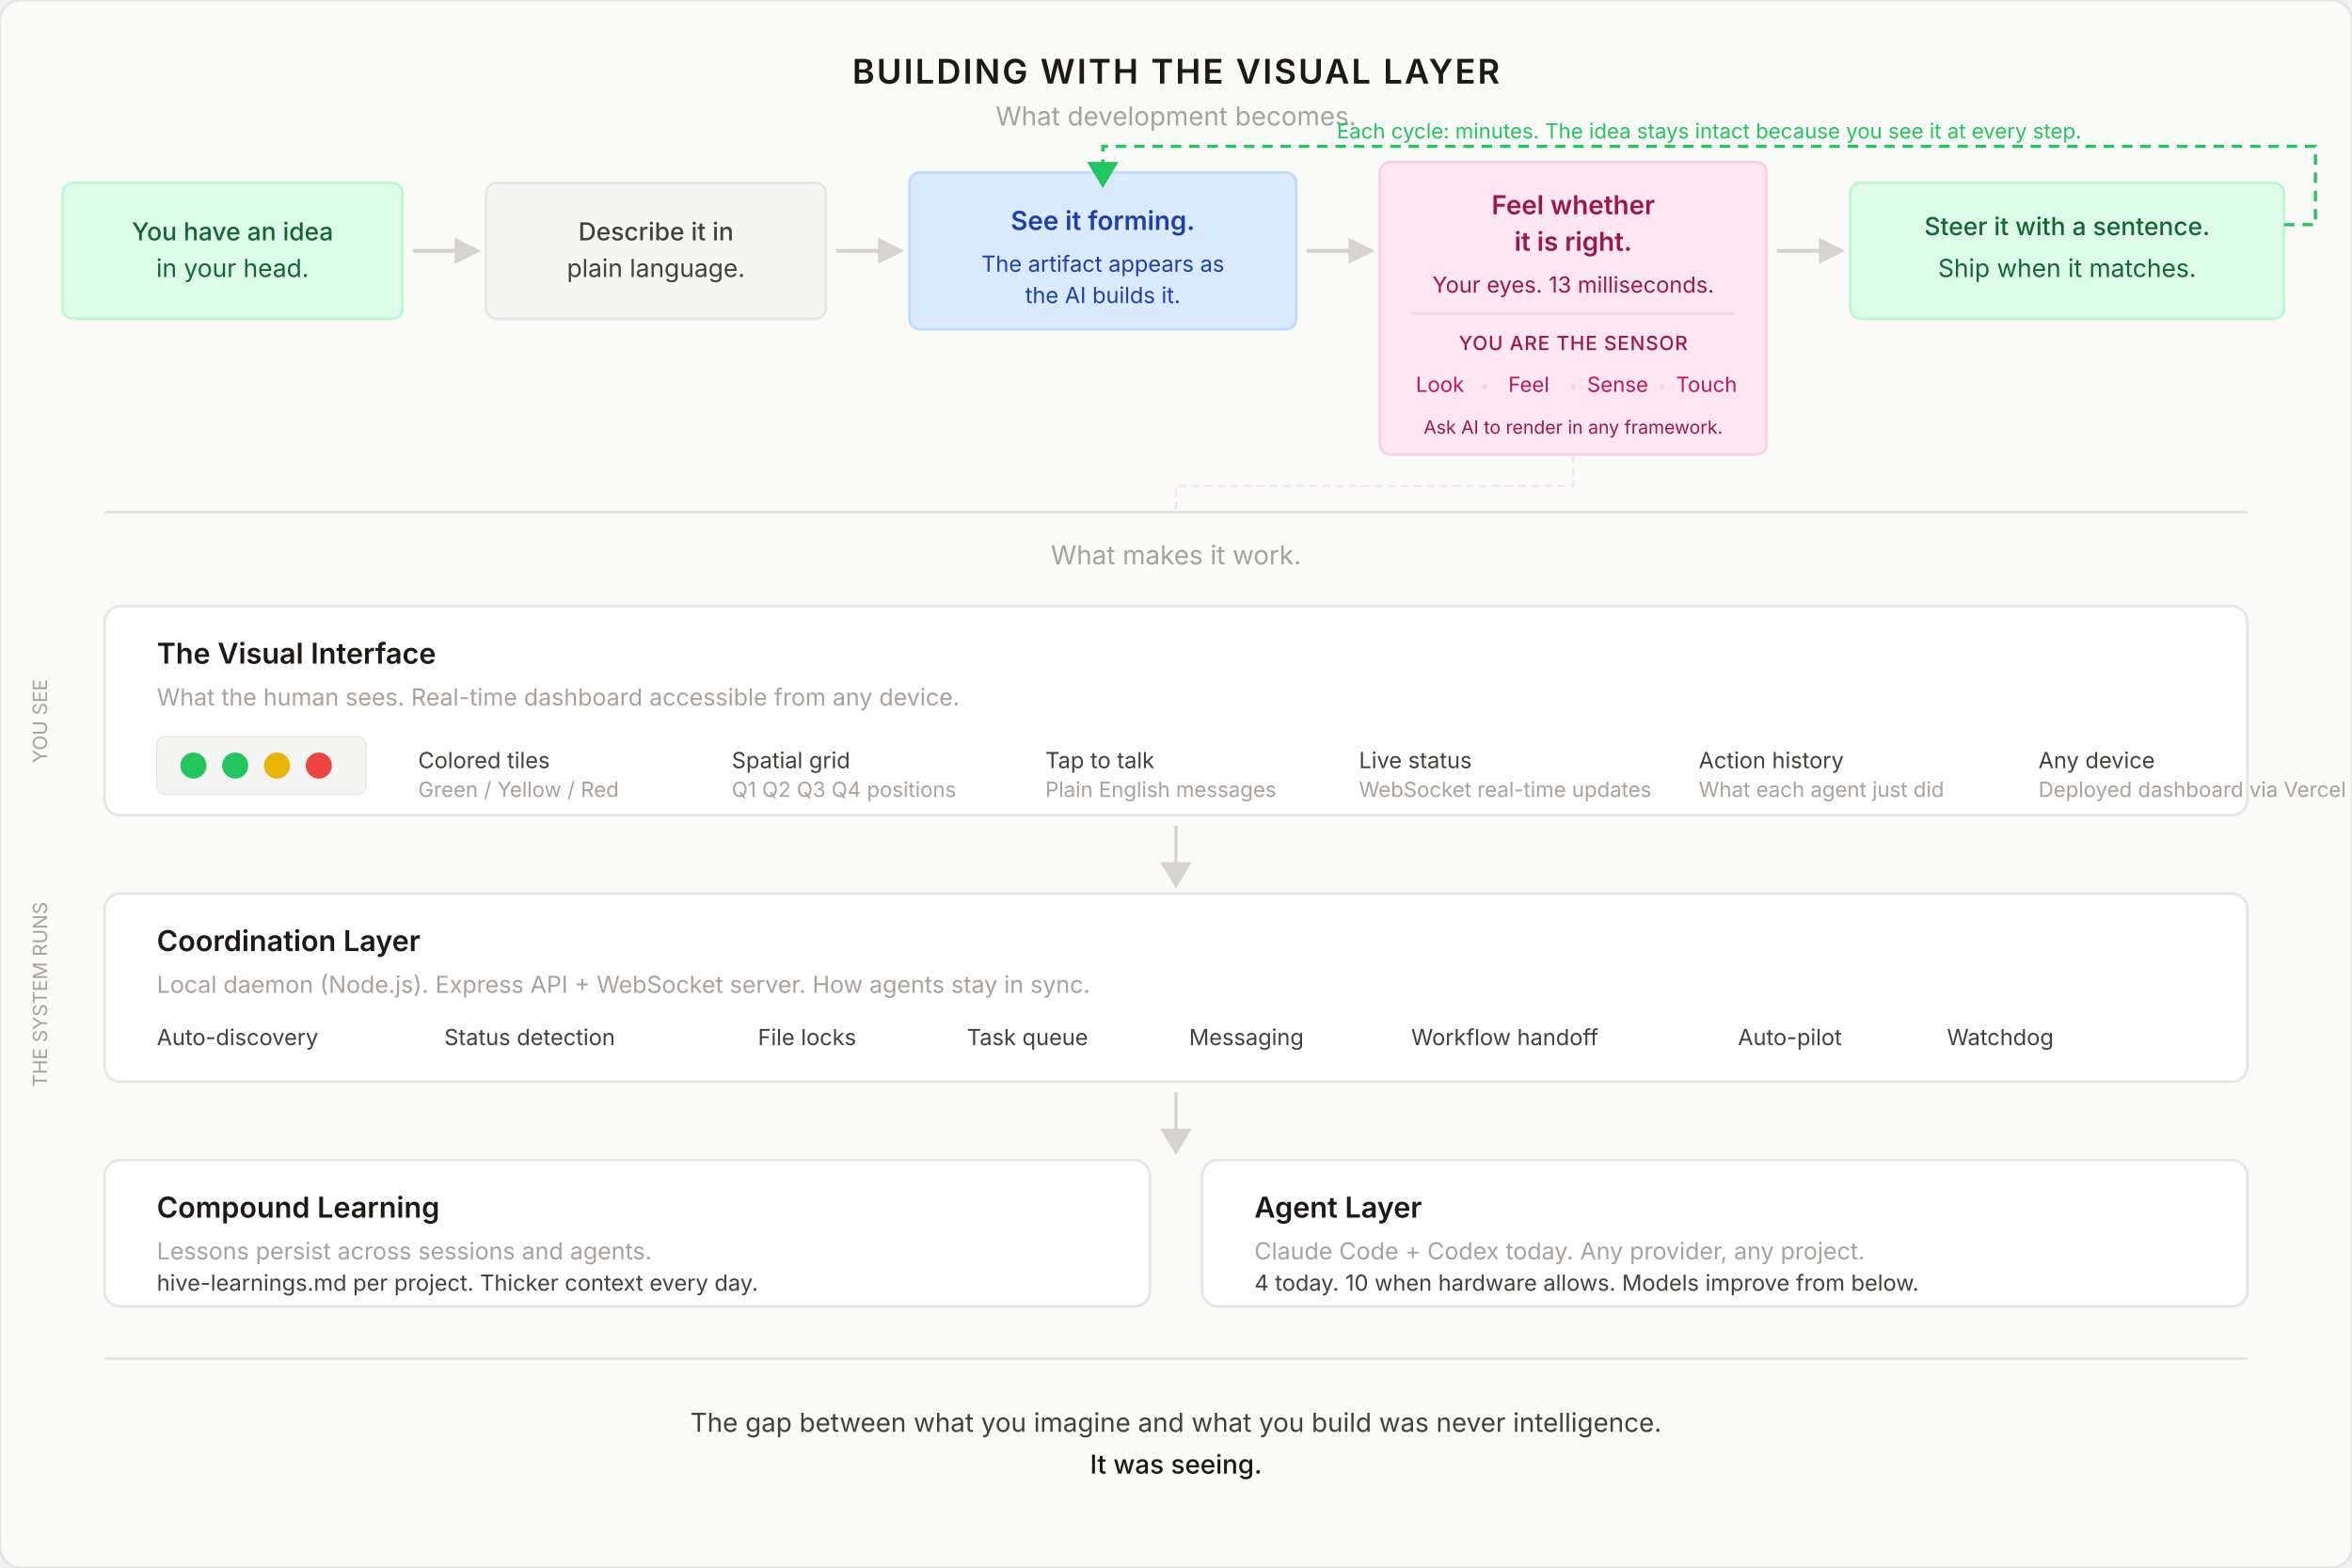
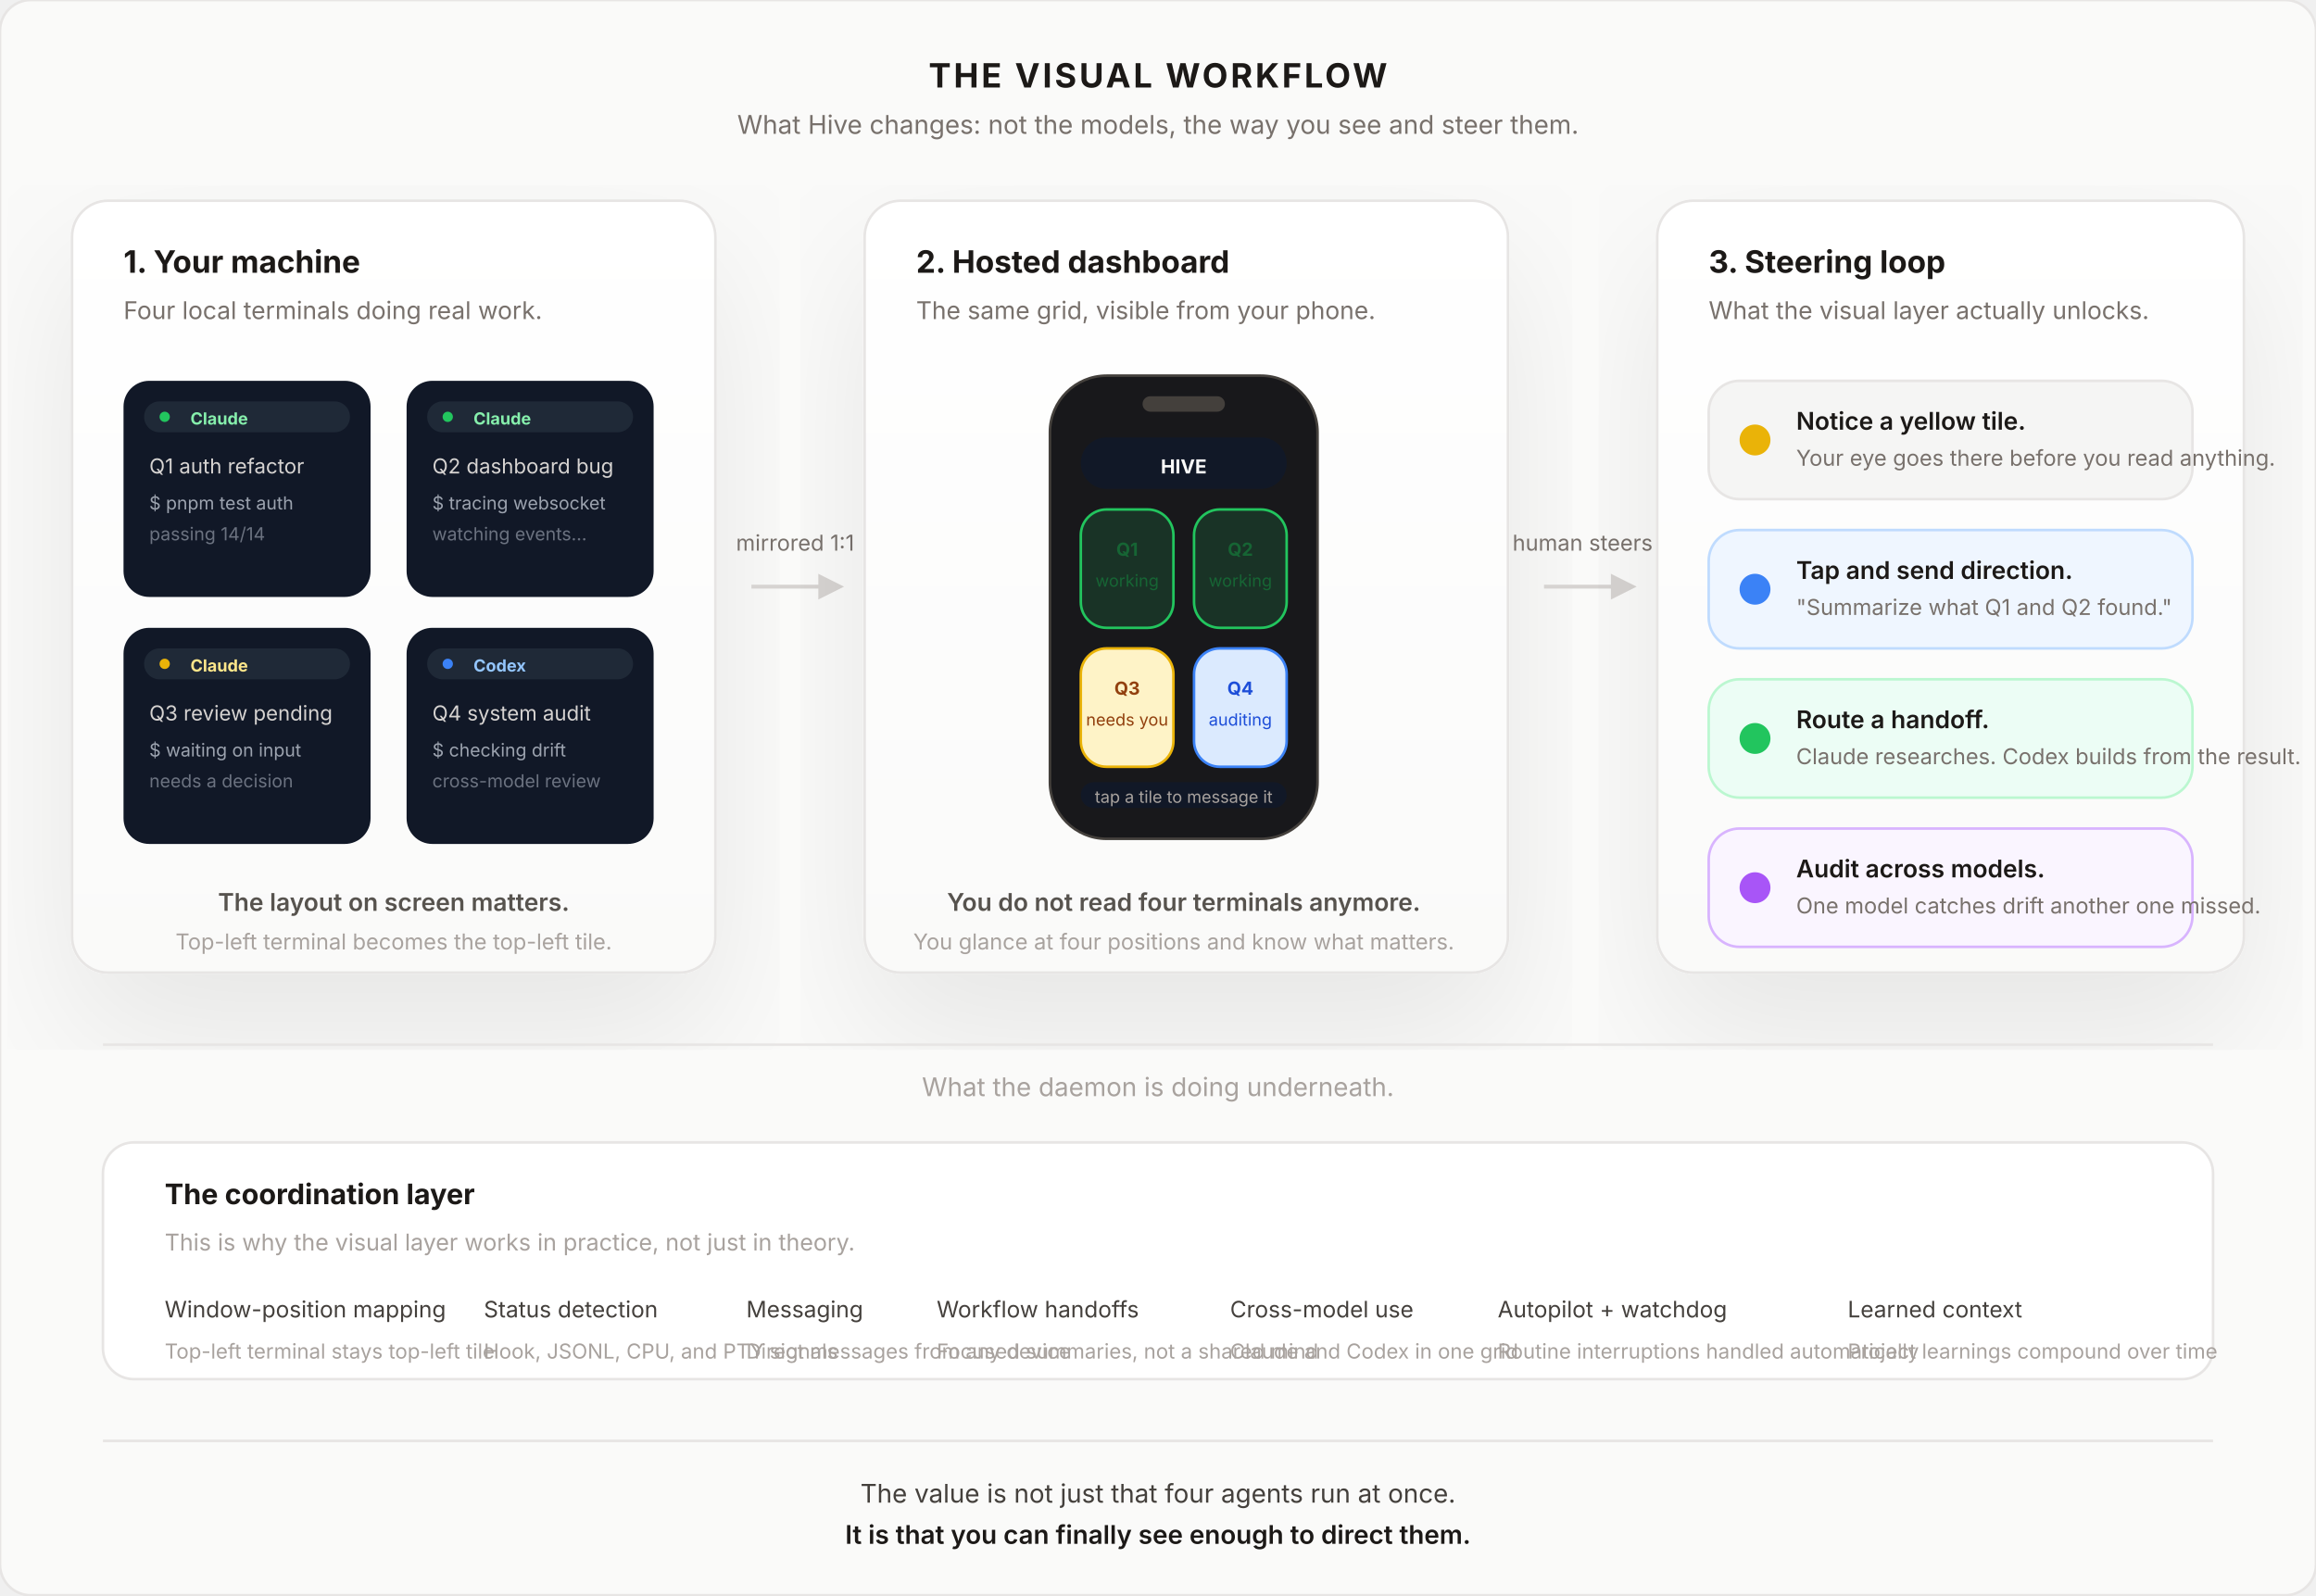
- <svg xmlns="http://www.w3.org/2000/svg" viewBox="0 0 900 600" fill="none">
+ <svg xmlns="http://www.w3.org/2000/svg" viewBox="0 0 900 620" fill="none">
+   <defs>
+     <filter id="shadow">
+       <feDropShadow dx="0" dy="10" stdDeviation="18" flood-color="#000" flood-opacity="0.12" />
+       <feDropShadow dx="0" dy="24" stdDeviation="28" flood-color="#000" flood-opacity="0.08" />
+     </filter>
+     <linearGradient id="panelFill" x1="0" y1="0" x2="0" y2="1">
+       <stop offset="0%" stop-color="#ffffff" />
+       <stop offset="100%" stop-color="#fafaf9" />
+     </linearGradient>
+   </defs>
  <style>
    text { font-family: -apple-system, BlinkMacSystemFont, 'Segoe UI', sans-serif; }
  </style>
-   <rect width="900" height="600" rx="8" fill="#fafaf9" stroke="#e7e5e4" stroke-width="1" />
-   <text x="450" y="32" text-anchor="middle" font-size="13" font-weight="600" fill="#1c1917" letter-spacing="0.06em">BUILDING WITH THE VISUAL LAYER</text>
-   <text x="450" y="48" text-anchor="middle" font-size="10" fill="#a8a29e">What development becomes.</text>
-   <rect x="24" y="70" width="130" height="52" rx="4" fill="#dcfce7" stroke="#bbf7d0" stroke-width="1" />
-   <text x="89" y="92" text-anchor="middle" font-size="9.5" font-weight="500" fill="#166534">You have an idea</text>
-   <text x="89" y="106" text-anchor="middle" font-size="9.5" fill="#166534">in your head.</text>
-   <line x1="158" y1="96" x2="176" y2="96" stroke="#d6d3d1" stroke-width="1.5" />
-   <polygon points="174,91 184,96 174,101" fill="#d6d3d1" />
-   <rect x="186" y="70" width="130" height="52" rx="4" fill="#f5f5f4" stroke="#e7e5e4" stroke-width="1" />
-   <text x="251" y="92" text-anchor="middle" font-size="9.5" font-weight="500" fill="#44403c">Describe it in</text>
-   <text x="251" y="106" text-anchor="middle" font-size="9.5" fill="#44403c">plain language.</text>
-   <line x1="320" y1="96" x2="338" y2="96" stroke="#d6d3d1" stroke-width="1.5" />
-   <polygon points="336,91 346,96 336,101" fill="#d6d3d1" />
-   <rect x="348" y="66" width="148" height="60" rx="4" fill="#dbeafe" stroke="#bfdbfe" stroke-width="1" />
-   <text x="422" y="88" text-anchor="middle" font-size="10" font-weight="600" fill="#1e40af">See it forming.</text>
-   <text x="422" y="104" text-anchor="middle" font-size="8.5" fill="#1e40af">The artifact appears as</text>
-   <text x="422" y="116" text-anchor="middle" font-size="8.5" fill="#1e40af">the AI builds it.</text>
-   <line x1="500" y1="96" x2="518" y2="96" stroke="#d6d3d1" stroke-width="1.5" />
-   <polygon points="516,91 526,96 516,101" fill="#d6d3d1" />
-   <rect x="528" y="62" width="148" height="112" rx="4" fill="#fce7f3" stroke="#fbcfe8" stroke-width="1" />
-   <text x="602" y="82" text-anchor="middle" font-size="10" font-weight="600" fill="#9d174d">Feel whether</text>
-   <text x="602" y="96" text-anchor="middle" font-size="10" font-weight="600" fill="#9d174d">it is right.</text>
-   <text x="602" y="112" text-anchor="middle" font-size="8.5" fill="#9d174d">Your eyes. 13 milliseconds.</text>
-   <line x1="540" y1="120" x2="664" y2="120" stroke="#fbcfe8" stroke-width="0.8" />
-   <text x="602" y="134" text-anchor="middle" font-size="7.5" font-weight="500" fill="#9d174d" letter-spacing="0.04em">YOU ARE THE SENSOR</text>
-   <text x="551" y="150" text-anchor="middle" font-size="8" fill="#be185d">Look</text>
-   <text x="585" y="150" text-anchor="middle" font-size="8" fill="#be185d">Feel</text>
-   <text x="619" y="150" text-anchor="middle" font-size="8" fill="#be185d">Sense</text>
-   <text x="653" y="150" text-anchor="middle" font-size="8" fill="#be185d">Touch</text>
-   <circle cx="568" cy="148" r="1" fill="#fbcfe8" />
-   <circle cx="602" cy="148" r="1" fill="#fbcfe8" />
-   <circle cx="636" cy="148" r="1" fill="#fbcfe8" />
-   <text x="602" y="166" text-anchor="middle" font-size="7" fill="#9d174d">Ask AI to render in any framework.</text>
-   <line x1="680" y1="96" x2="698" y2="96" stroke="#d6d3d1" stroke-width="1.5" />
-   <polygon points="696,91 706,96 696,101" fill="#d6d3d1" />
-   <rect x="708" y="70" width="166" height="52" rx="4" fill="#dcfce7" stroke="#bbf7d0" stroke-width="1" />
-   <text x="791" y="90" text-anchor="middle" font-size="9.5" font-weight="500" fill="#166534">Steer it with a sentence.</text>
-   <text x="791" y="106" text-anchor="middle" font-size="9.5" fill="#166534">Ship when it matches.</text>
-   <path d="M 874 86 L 886 86 L 886 56 L 422 56 L 422 64" stroke="#22c55e" stroke-width="1.2" fill="none" stroke-dasharray="4,3" />
-   <polygon points="416,62 422,72 428,62" fill="#22c55e" />
-   <text x="654" y="53" text-anchor="middle" font-size="8" fill="#22c55e">Each cycle: minutes. The idea stays intact because you see it at every step.</text>
-   <line x1="40" y1="196" x2="860" y2="196" stroke="#e7e5e4" stroke-width="1" />
-   <text x="450" y="216" text-anchor="middle" font-size="10" fill="#a8a29e">What makes it work.</text>
-   <rect x="40" y="232" width="820" height="80" rx="6" fill="white" stroke="#e7e5e4" stroke-width="1" />
-   <text x="60" y="254" font-size="11" font-weight="600" fill="#1c1917">The Visual Interface</text>
-   <text x="60" y="270" font-size="9" fill="#a8a29e">What the human sees. Real-time dashboard accessible from any device.</text>
-   <rect x="60" y="282" width="80" height="22" rx="3" fill="#f5f5f4" stroke="#e7e5e4" stroke-width="0.5" />
-   <circle cx="74" cy="293" r="5" fill="#22c55e" />
-   <circle cx="90" cy="293" r="5" fill="#22c55e" />
-   <circle cx="106" cy="293" r="5" fill="#eab308" />
-   <circle cx="122" cy="293" r="5" fill="#ef4444" />
-   <text x="160" y="294" font-size="8.5" fill="#44403c">Colored tiles</text>
-   <text x="160" y="305" font-size="8" fill="#a8a29e">Green / Yellow / Red</text>
-   <text x="280" y="294" font-size="8.5" fill="#44403c">Spatial grid</text>
-   <text x="280" y="305" font-size="8" fill="#a8a29e">Q1 Q2 Q3 Q4 positions</text>
-   <text x="400" y="294" font-size="8.5" fill="#44403c">Tap to talk</text>
-   <text x="400" y="305" font-size="8" fill="#a8a29e">Plain English messages</text>
-   <text x="520" y="294" font-size="8.5" fill="#44403c">Live status</text>
-   <text x="520" y="305" font-size="8" fill="#a8a29e">WebSocket real-time updates</text>
-   <text x="650" y="294" font-size="8.5" fill="#44403c">Action history</text>
-   <text x="650" y="305" font-size="8" fill="#a8a29e">What each agent just did</text>
-   <text x="780" y="294" font-size="8.5" fill="#44403c">Any device</text>
-   <text x="780" y="305" font-size="8" fill="#a8a29e">Deployed dashboard via Vercel</text>
-   <line x1="450" y1="316" x2="450" y2="334" stroke="#d6d3d1" stroke-width="1.2" />
-   <polygon points="444,330 450,340 456,330" fill="#d6d3d1" />
-   <rect x="40" y="342" width="820" height="72" rx="6" fill="white" stroke="#e7e5e4" stroke-width="1" />
-   <text x="60" y="364" font-size="11" font-weight="600" fill="#1c1917">Coordination Layer</text>
-   <text x="60" y="380" font-size="9" fill="#a8a29e">Local daemon (Node.js). Express API + WebSocket server. How agents stay in sync.</text>
-   <text x="60" y="400" font-size="8.5" fill="#44403c">Auto-discovery</text>
-   <text x="170" y="400" font-size="8.5" fill="#44403c">Status detection</text>
-   <text x="290" y="400" font-size="8.5" fill="#44403c">File locks</text>
-   <text x="370" y="400" font-size="8.5" fill="#44403c">Task queue</text>
-   <text x="455" y="400" font-size="8.5" fill="#44403c">Messaging</text>
-   <text x="540" y="400" font-size="8.5" fill="#44403c">Workflow handoff</text>
-   <text x="665" y="400" font-size="8.5" fill="#44403c">Auto-pilot</text>
-   <text x="745" y="400" font-size="8.5" fill="#44403c">Watchdog</text>
-   <line x1="450" y1="418" x2="450" y2="436" stroke="#d6d3d1" stroke-width="1.2" />
-   <polygon points="444,432 450,442 456,432" fill="#d6d3d1" />
-   <rect x="40" y="444" width="400" height="56" rx="6" fill="white" stroke="#e7e5e4" stroke-width="1" />
-   <text x="60" y="466" font-size="11" font-weight="600" fill="#1c1917">Compound Learning</text>
-   <text x="60" y="482" font-size="9" fill="#a8a29e">Lessons persist across sessions and agents.</text>
-   <text x="60" y="494" font-size="8.5" fill="#44403c">hive-learnings.md per project. Thicker context every day.</text>
-   <rect x="460" y="444" width="400" height="56" rx="6" fill="white" stroke="#e7e5e4" stroke-width="1" />
-   <text x="480" y="466" font-size="11" font-weight="600" fill="#1c1917">Agent Layer</text>
-   <text x="480" y="482" font-size="9" fill="#a8a29e">Claude Code + Codex today. Any provider, any project.</text>
-   <text x="480" y="494" font-size="8.5" fill="#44403c">4 today. 10 when hardware allows. Models improve from below.</text>
-   <text x="18" y="292" font-size="7.5" fill="#a8a29e" transform="rotate(-90, 18, 292)">YOU SEE</text>
-   <text x="18" y="416" font-size="7.5" fill="#a8a29e" transform="rotate(-90, 18, 416)">THE SYSTEM RUNS</text>
-   <line x1="40" y1="520" x2="860" y2="520" stroke="#e7e5e4" stroke-width="1" />
-   <text x="450" y="548" text-anchor="middle" font-size="10" fill="#44403c">The gap between what you imagine and what you build was never intelligence.</text>
-   <text x="450" y="564" text-anchor="middle" font-size="10" font-weight="500" fill="#1c1917">It was seeing.</text>
-   <path d="M 602 174 L 602 186 L 450 186 L 450 196" stroke="#fbcfe8" stroke-width="0.8" fill="none" stroke-dasharray="3,2" opacity="0.6" />
+   <rect width="900" height="620" rx="12" fill="#fafaf9" stroke="#e7e5e4" stroke-width="1" />
+   <text x="450" y="34" text-anchor="middle" font-size="13" font-weight="700" fill="#1c1917" letter-spacing="0.08em">THE VISUAL WORKFLOW</text>
+   <text x="450" y="52" text-anchor="middle" font-size="10" fill="#78716c">What Hive changes: not the models, the way you see and steer them.</text>
+   <rect x="28" y="78" width="250" height="300" rx="14" fill="url(#panelFill)" stroke="#e7e5e4" stroke-width="1" filter="url(#shadow)" />
+   <text x="48" y="106" font-size="12" font-weight="700" fill="#1c1917">1. Your machine</text>
+   <text x="48" y="124" font-size="9.5" fill="#78716c">Four local terminals doing real work.</text>
+   <rect x="48" y="148" width="96" height="84" rx="10" fill="#111827" />
+   <rect x="56" y="156" width="80" height="12" rx="6" fill="#1f2937" />
+   <circle cx="64" cy="162" r="2" fill="#22c55e" />
+   <text x="74" y="165" font-size="6.5" font-weight="700" fill="#86efac">Claude</text>
+   <text x="58" y="184" font-size="8" fill="#d6d3d1">Q1  auth refactor</text>
+   <text x="58" y="198" font-size="7" fill="#9ca3af">$ pnpm test auth</text>
+   <text x="58" y="210" font-size="7" fill="#6b7280">passing 14/14</text>
+   <rect x="158" y="148" width="96" height="84" rx="10" fill="#111827" />
+   <rect x="166" y="156" width="80" height="12" rx="6" fill="#1f2937" />
+   <circle cx="174" cy="162" r="2" fill="#22c55e" />
+   <text x="184" y="165" font-size="6.5" font-weight="700" fill="#86efac">Claude</text>
+   <text x="168" y="184" font-size="8" fill="#d6d3d1">Q2  dashboard bug</text>
+   <text x="168" y="198" font-size="7" fill="#9ca3af">$ tracing websocket</text>
+   <text x="168" y="210" font-size="7" fill="#6b7280">watching events...</text>
+   <rect x="48" y="244" width="96" height="84" rx="10" fill="#111827" />
+   <rect x="56" y="252" width="80" height="12" rx="6" fill="#1f2937" />
+   <circle cx="64" cy="258" r="2" fill="#eab308" />
+   <text x="74" y="261" font-size="6.5" font-weight="700" fill="#fde68a">Claude</text>
+   <text x="58" y="280" font-size="8" fill="#d6d3d1">Q3  review pending</text>
+   <text x="58" y="294" font-size="7" fill="#9ca3af">$ waiting on input</text>
+   <text x="58" y="306" font-size="7" fill="#6b7280">needs a decision</text>
+   <rect x="158" y="244" width="96" height="84" rx="10" fill="#111827" />
+   <rect x="166" y="252" width="80" height="12" rx="6" fill="#1f2937" />
+   <circle cx="174" cy="258" r="2" fill="#3b82f6" />
+   <text x="184" y="261" font-size="6.5" font-weight="700" fill="#93c5fd">Codex</text>
+   <text x="168" y="280" font-size="8" fill="#d6d3d1">Q4  system audit</text>
+   <text x="168" y="294" font-size="7" fill="#9ca3af">$ checking drift</text>
+   <text x="168" y="306" font-size="7" fill="#6b7280">cross-model review</text>
+   <text x="153" y="354" text-anchor="middle" font-size="9.5" font-weight="600" fill="#57534e">The layout on screen matters.</text>
+   <text x="153" y="369" text-anchor="middle" font-size="8.5" fill="#a8a29e">Top-left terminal becomes the top-left tile.</text>
+   <line x1="292" y1="228" x2="322" y2="228" stroke="#d6d3d1" stroke-width="1.5" />
+   <polygon points="318,223 328,228 318,233" fill="#d6d3d1" />
+   <text x="309" y="214" text-anchor="middle" font-size="8.5" fill="#78716c">mirrored 1:1</text>
+   <rect x="336" y="78" width="250" height="300" rx="14" fill="url(#panelFill)" stroke="#e7e5e4" stroke-width="1" filter="url(#shadow)" />
+   <text x="356" y="106" font-size="12" font-weight="700" fill="#1c1917">2. Hosted dashboard</text>
+   <text x="356" y="124" font-size="9.5" fill="#78716c">The same grid, visible from your phone.</text>
+   <rect x="408" y="146" width="104" height="180" rx="22" fill="#18181b" stroke="#44403c" stroke-width="1" />
+   <rect x="444" y="154" width="32" height="6" rx="3" fill="#44403c" />
+   <rect x="420" y="170" width="80" height="20" rx="10" fill="#111827" />
+   <text x="460" y="184" text-anchor="middle" font-size="7.5" font-weight="700" fill="#fafaf9">HIVE</text>
+   <rect x="420" y="198" width="36" height="46" rx="10" fill="#22c55e" fill-opacity="0.16" stroke="#22c55e" stroke-width="1" />
+   <text x="438" y="216" text-anchor="middle" font-size="7" font-weight="700" fill="#166534">Q1</text>
+   <text x="438" y="228" text-anchor="middle" font-size="6.5" fill="#166534">working</text>
+   <rect x="464" y="198" width="36" height="46" rx="10" fill="#22c55e" fill-opacity="0.16" stroke="#22c55e" stroke-width="1" />
+   <text x="482" y="216" text-anchor="middle" font-size="7" font-weight="700" fill="#166534">Q2</text>
+   <text x="482" y="228" text-anchor="middle" font-size="6.5" fill="#166534">working</text>
+   <rect x="420" y="252" width="36" height="46" rx="10" fill="#fef3c7" stroke="#eab308" stroke-width="1" />
+   <text x="438" y="270" text-anchor="middle" font-size="7" font-weight="700" fill="#92400e">Q3</text>
+   <text x="438" y="282" text-anchor="middle" font-size="6.5" fill="#92400e">needs you</text>
+   <rect x="464" y="252" width="36" height="46" rx="10" fill="#dbeafe" stroke="#3b82f6" stroke-width="1" />
+   <text x="482" y="270" text-anchor="middle" font-size="7" font-weight="700" fill="#1d4ed8">Q4</text>
+   <text x="482" y="282" text-anchor="middle" font-size="6.5" fill="#1d4ed8">auditing</text>
+   <rect x="420" y="304" width="80" height="10" rx="5" fill="#111827" />
+   <text x="460" y="312" text-anchor="middle" font-size="6.5" fill="#a8a29e">tap a tile to message it</text>
+   <text x="460" y="354" text-anchor="middle" font-size="9.5" font-weight="600" fill="#57534e">You do not read four terminals anymore.</text>
+   <text x="460" y="369" text-anchor="middle" font-size="8.5" fill="#a8a29e">You glance at four positions and know what matters.</text>
+   <line x1="600" y1="228" x2="630" y2="228" stroke="#d6d3d1" stroke-width="1.5" />
+   <polygon points="626,223 636,228 626,233" fill="#d6d3d1" />
+   <text x="615" y="214" text-anchor="middle" font-size="8.5" fill="#78716c">human steers</text>
+   <rect x="644" y="78" width="228" height="300" rx="14" fill="url(#panelFill)" stroke="#e7e5e4" stroke-width="1" filter="url(#shadow)" />
+   <text x="664" y="106" font-size="12" font-weight="700" fill="#1c1917">3. Steering loop</text>
+   <text x="664" y="124" font-size="9.5" fill="#78716c">What the visual layer actually unlocks.</text>
+   <rect x="664" y="148" width="188" height="46" rx="12" fill="#f5f5f4" stroke="#e7e5e4" stroke-width="1" />
+   <circle cx="682" cy="171" r="6" fill="#eab308" />
+   <text x="698" y="167" font-size="9.5" font-weight="600" fill="#1c1917">Notice a yellow tile.</text>
+   <text x="698" y="181" font-size="8.5" fill="#78716c">Your eye goes there before you read anything.</text>
+   <rect x="664" y="206" width="188" height="46" rx="12" fill="#eff6ff" stroke="#bfdbfe" stroke-width="1" />
+   <circle cx="682" cy="229" r="6" fill="#3b82f6" />
+   <text x="698" y="225" font-size="9.5" font-weight="600" fill="#1c1917">Tap and send direction.</text>
+   <text x="698" y="239" font-size="8.5" fill="#78716c">"Summarize what Q1 and Q2 found."</text>
+   <rect x="664" y="264" width="188" height="46" rx="12" fill="#ecfdf5" stroke="#bbf7d0" stroke-width="1" />
+   <circle cx="682" cy="287" r="6" fill="#22c55e" />
+   <text x="698" y="283" font-size="9.5" font-weight="600" fill="#1c1917">Route a handoff.</text>
+   <text x="698" y="297" font-size="8.5" fill="#78716c">Claude researches. Codex builds from the result.</text>
+   <rect x="664" y="322" width="188" height="46" rx="12" fill="#faf5ff" stroke="#d8b4fe" stroke-width="1" />
+   <circle cx="682" cy="345" r="6" fill="#a855f7" />
+   <text x="698" y="341" font-size="9.5" font-weight="600" fill="#1c1917">Audit across models.</text>
+   <text x="698" y="355" font-size="8.5" fill="#78716c">One model catches drift another one missed.</text>
+   <line x1="40" y1="406" x2="860" y2="406" stroke="#e7e5e4" stroke-width="1" />
+   <text x="450" y="426" text-anchor="middle" font-size="10" fill="#a8a29e">What the daemon is doing underneath.</text>
+   <rect x="40" y="444" width="820" height="92" rx="12" fill="#ffffff" stroke="#e7e5e4" stroke-width="1" />
+   <text x="64" y="468" font-size="11" font-weight="700" fill="#1c1917">The coordination layer</text>
+   <text x="64" y="486" font-size="9" fill="#a8a29e">This is why the visual layer works in practice, not just in theory.</text>
+   <text x="64" y="512" font-size="8.8" fill="#44403c">Window-position mapping</text>
+   <text x="188" y="512" font-size="8.8" fill="#44403c">Status detection</text>
+   <text x="290" y="512" font-size="8.8" fill="#44403c">Messaging</text>
+   <text x="364" y="512" font-size="8.8" fill="#44403c">Workflow handoffs</text>
+   <text x="478" y="512" font-size="8.8" fill="#44403c">Cross-model use</text>
+   <text x="582" y="512" font-size="8.8" fill="#44403c">Autopilot + watchdog</text>
+   <text x="718" y="512" font-size="8.8" fill="#44403c">Learned context</text>
+   <text x="64" y="528" font-size="8" fill="#a8a29e">Top-left terminal stays top-left tile</text>
+   <text x="188" y="528" font-size="8" fill="#a8a29e">Hook, JSONL, CPU, and PTY signals</text>
+   <text x="290" y="528" font-size="8" fill="#a8a29e">Direct messages from any device</text>
+   <text x="364" y="528" font-size="8" fill="#a8a29e">Focused summaries, not a shared mind</text>
+   <text x="478" y="528" font-size="8" fill="#a8a29e">Claude and Codex in one grid</text>
+   <text x="582" y="528" font-size="8" fill="#a8a29e">Routine interruptions handled automatically</text>
+   <text x="718" y="528" font-size="8" fill="#a8a29e">Project learnings compound over time</text>
+   <line x1="40" y1="560" x2="860" y2="560" stroke="#e7e5e4" stroke-width="1" />
+   <text x="450" y="584" text-anchor="middle" font-size="10" fill="#44403c">The value is not just that four agents run at once.</text>
+   <text x="450" y="600" text-anchor="middle" font-size="10" font-weight="600" fill="#1c1917">It is that you can finally see enough to direct them.</text>
</svg>
